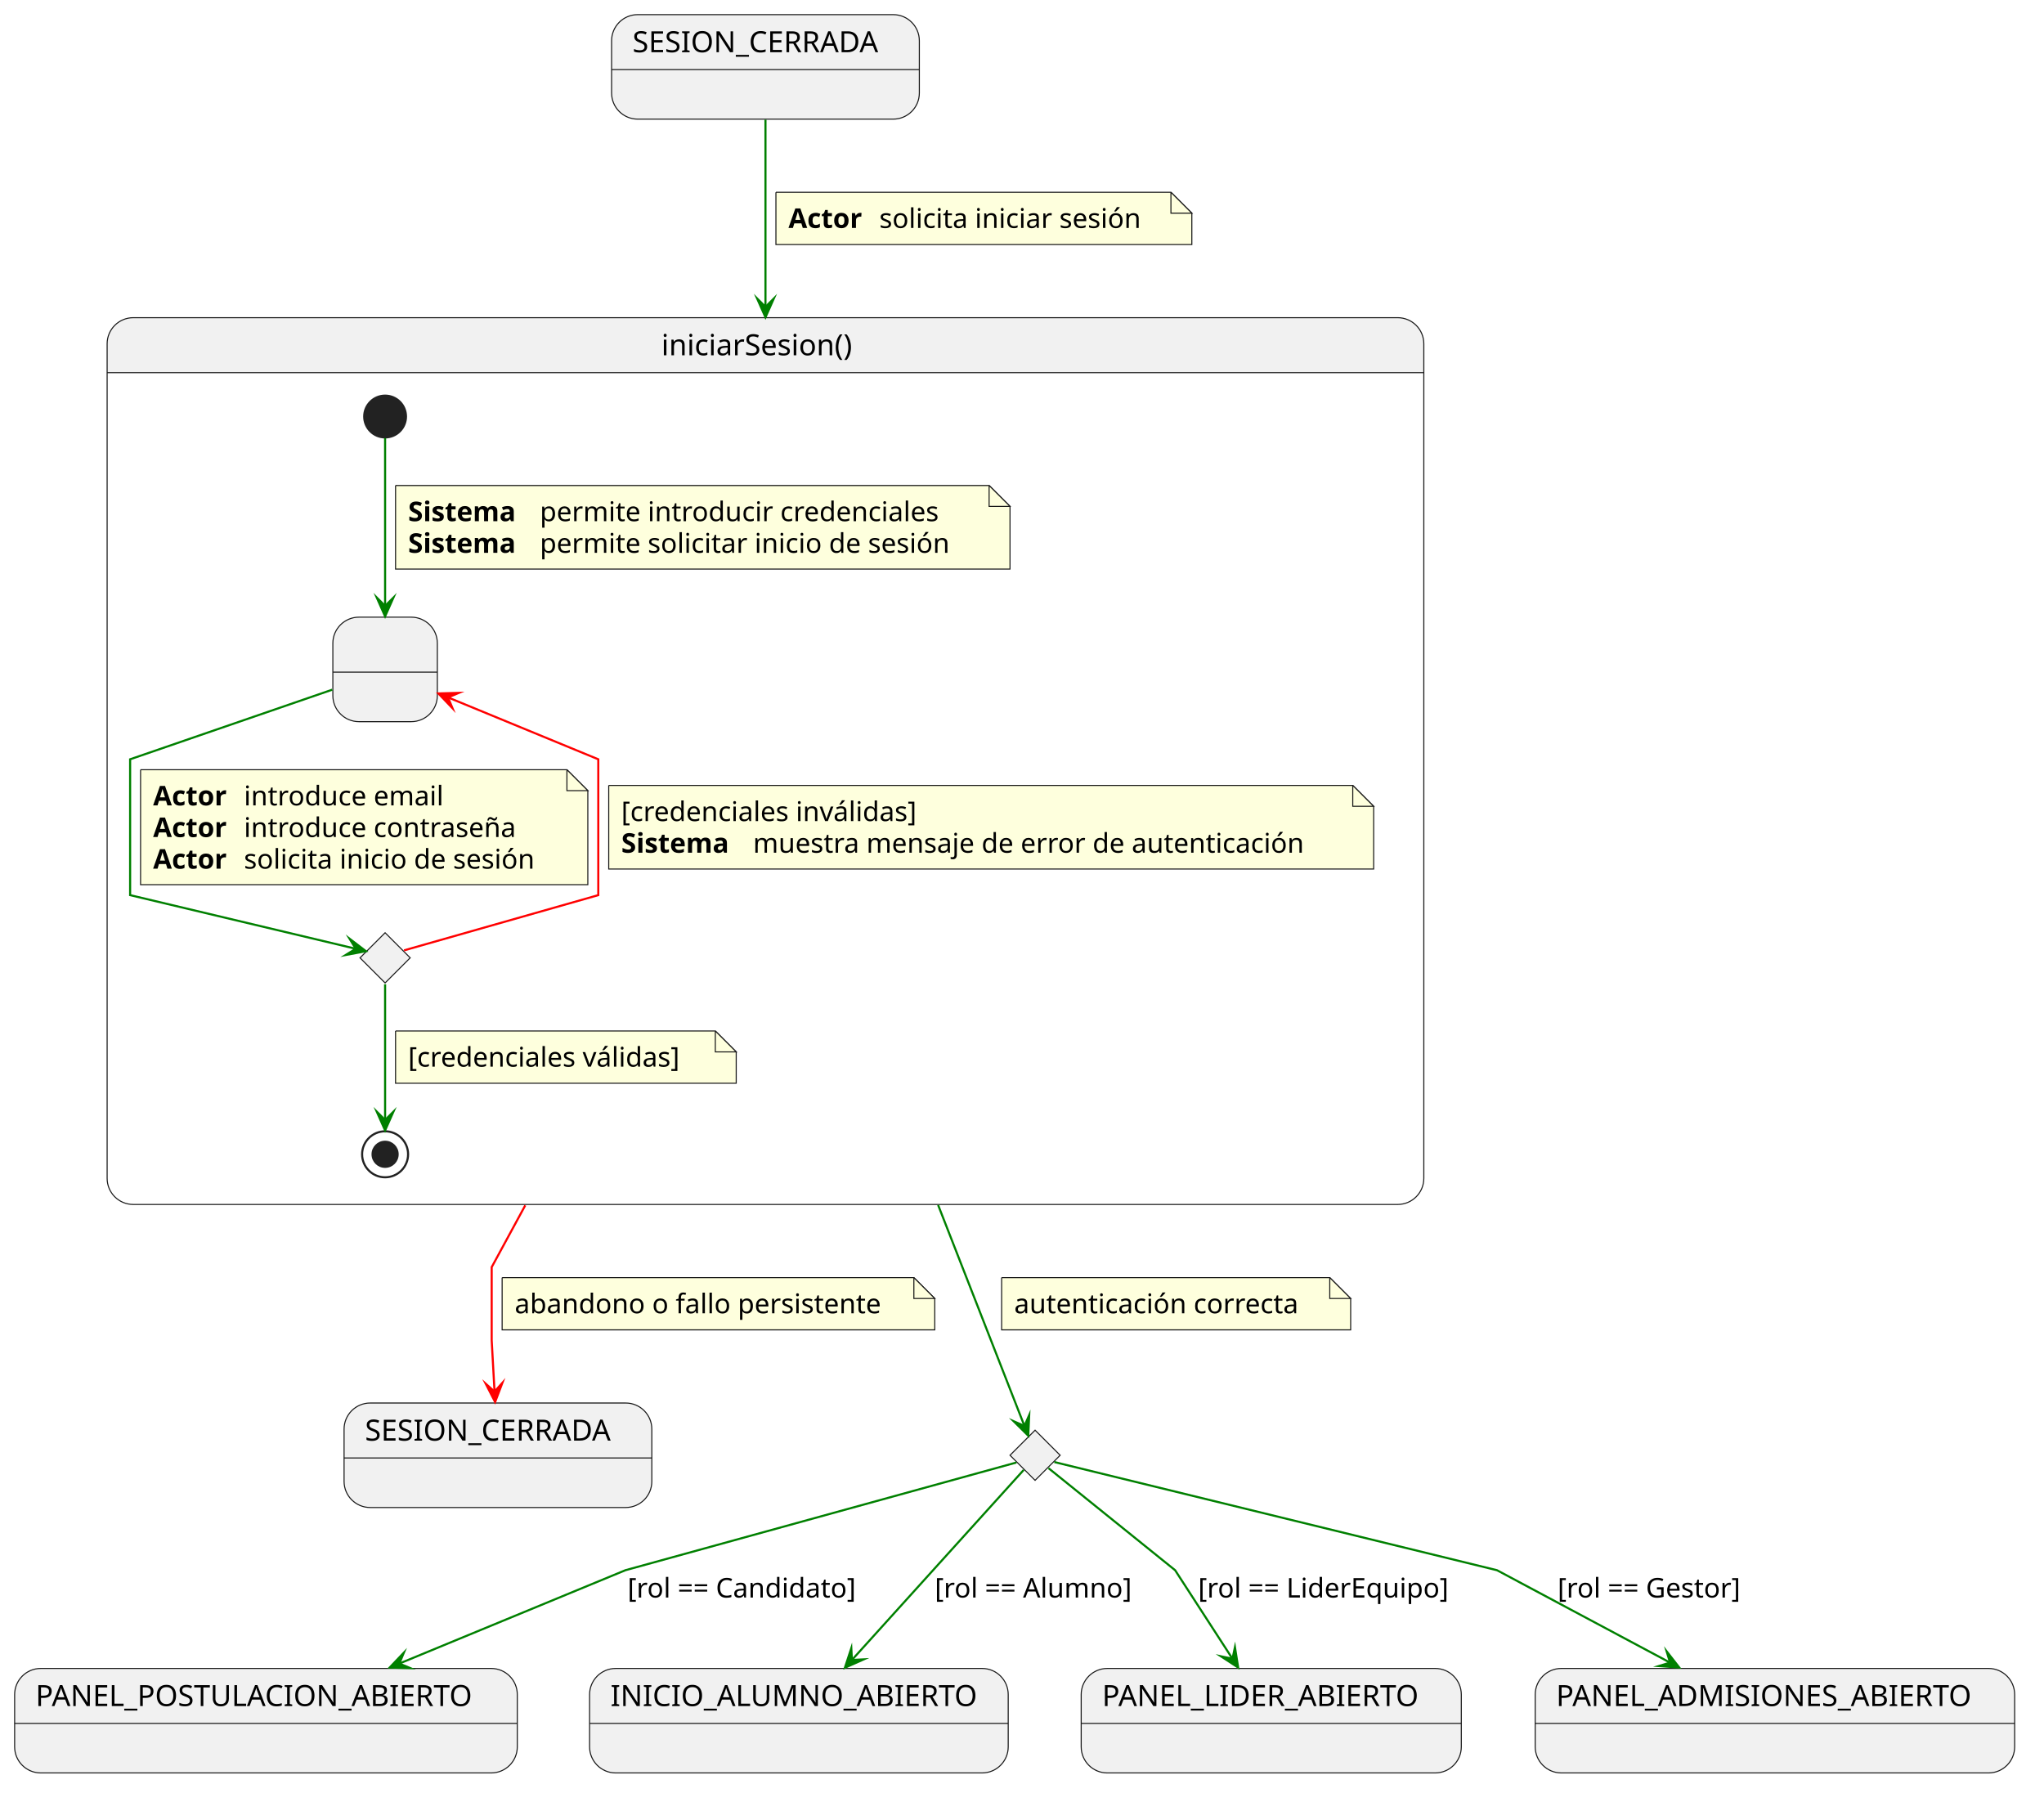
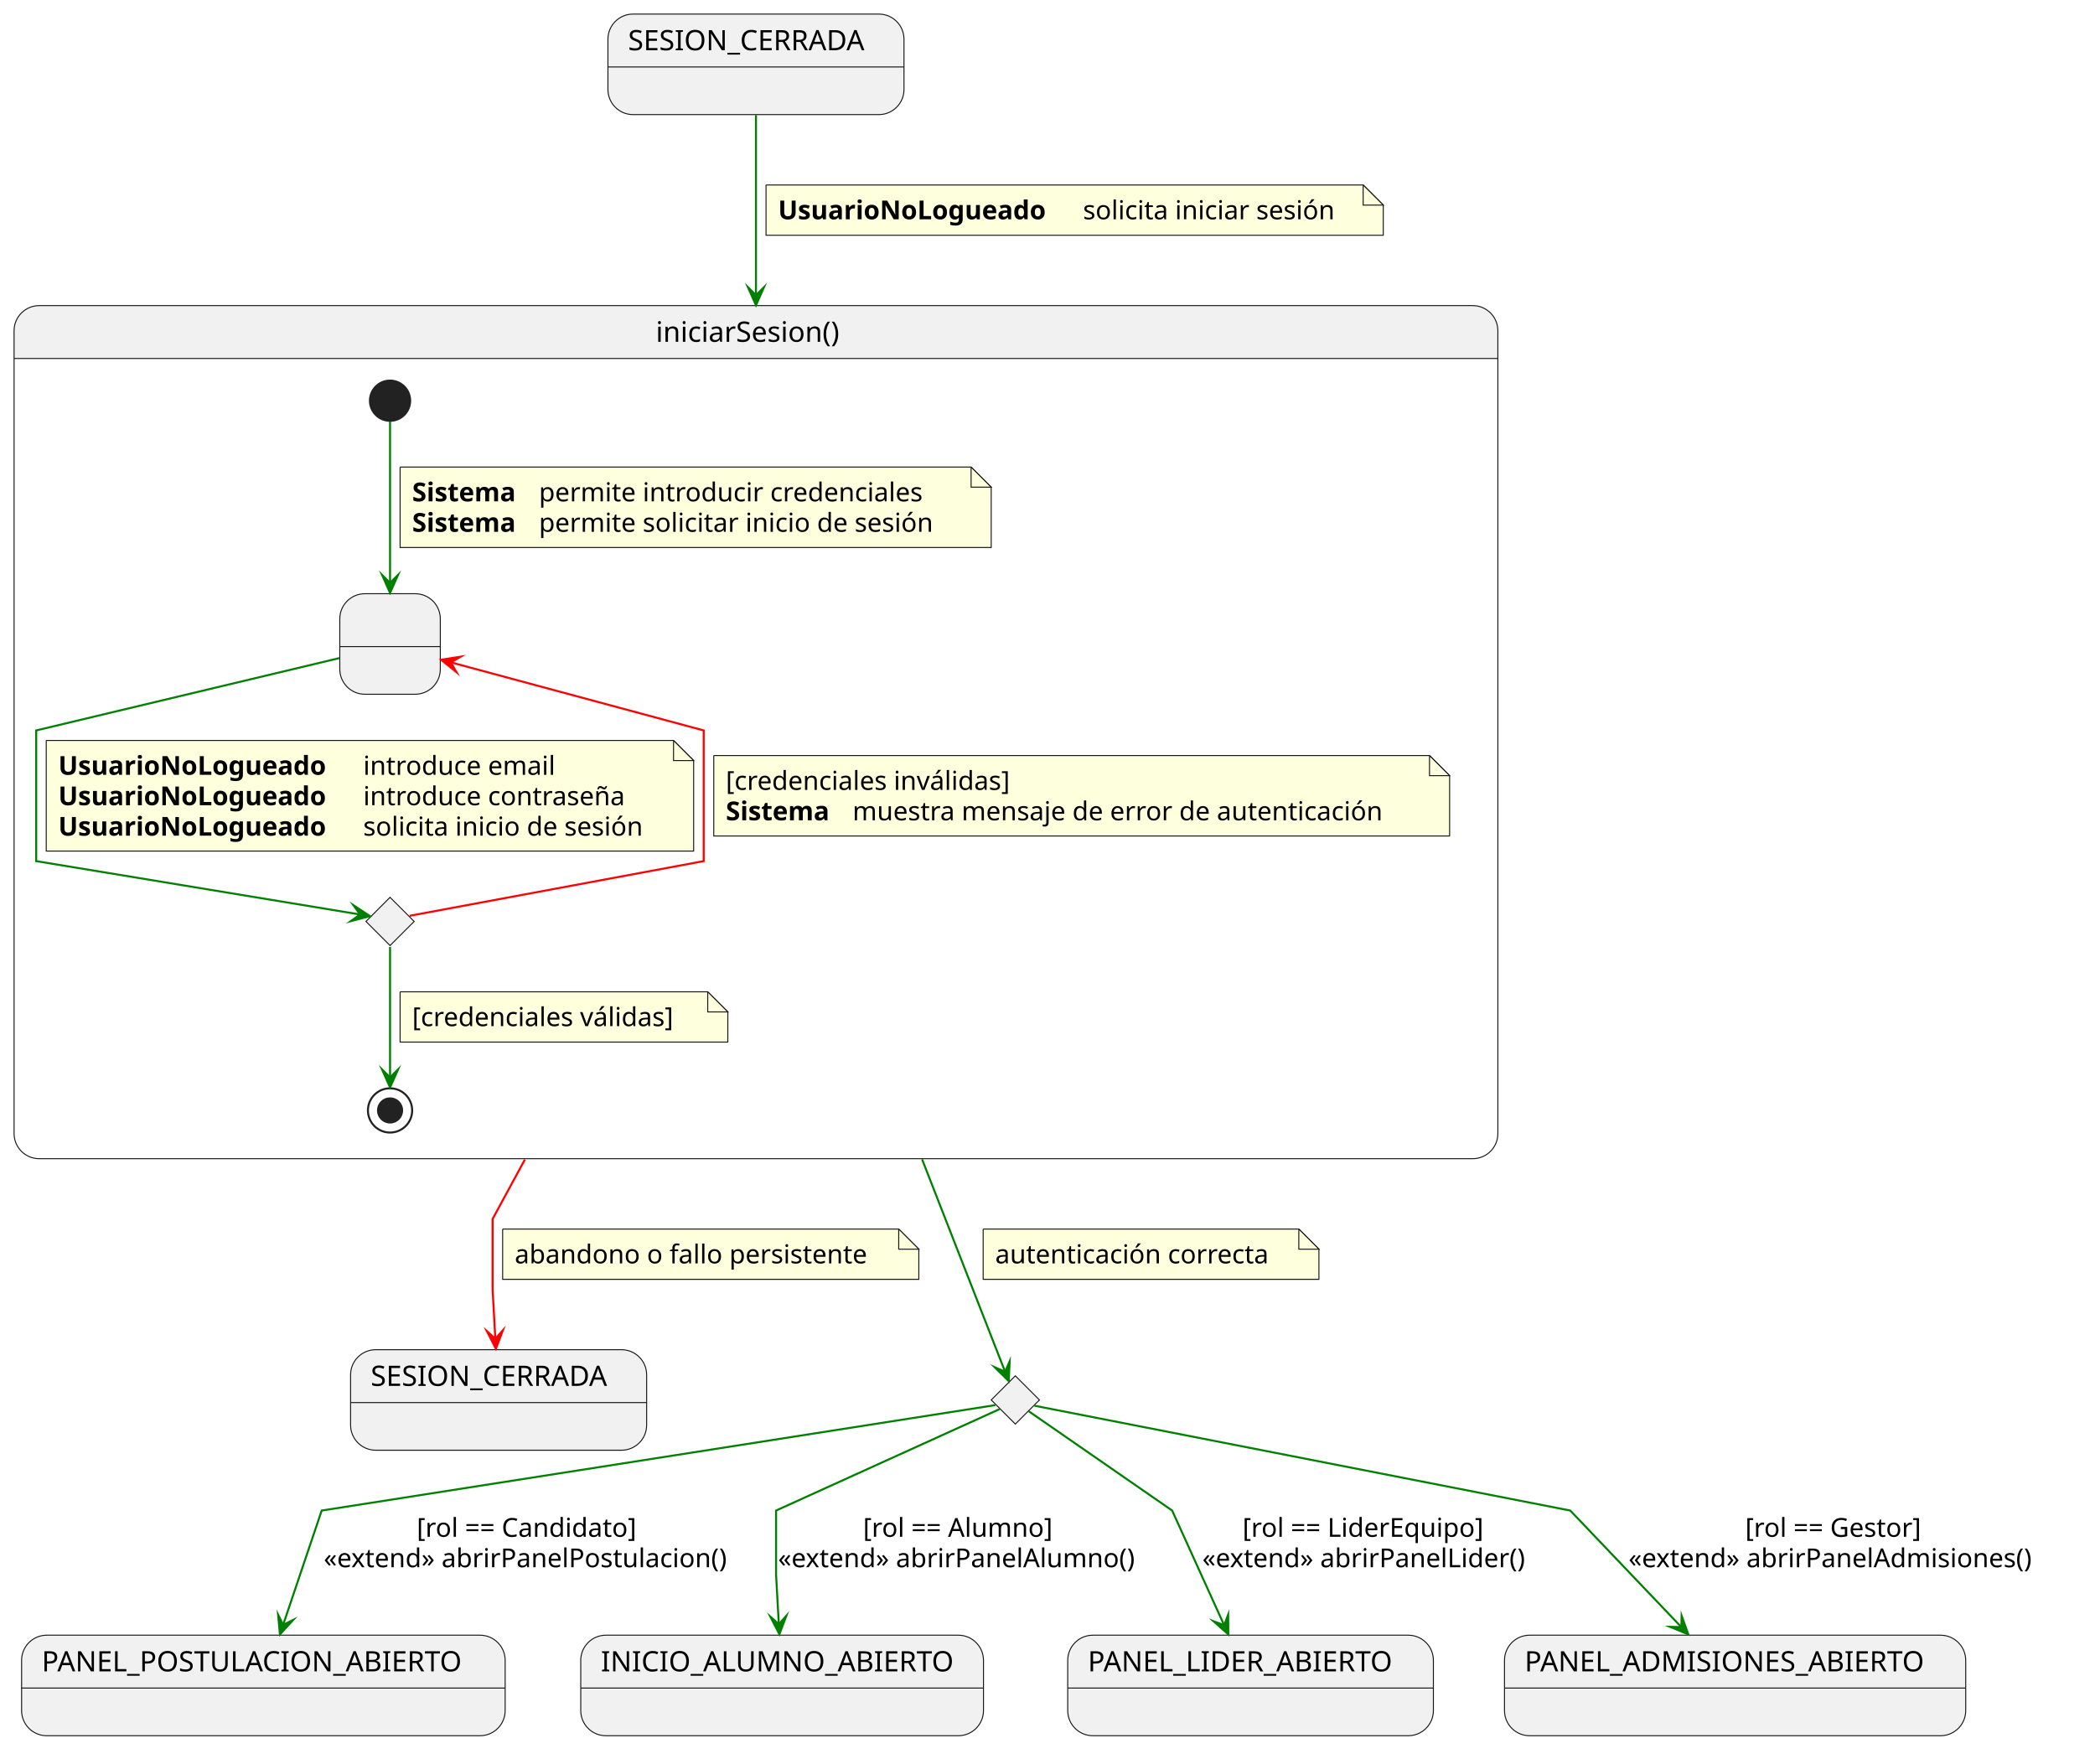
- <svg xmlns="http://www.w3.org/2000/svg" version="1.1" data-diagram-type="STATE" style="width:978px;height:862px;background:#FFFFFF;" width="978px" height="862px" viewBox="0 0 978 862" zoomAndPan="magnify" preserveAspectRatio="none" contentStyleType="text/css">
+ <svg xmlns="http://www.w3.org/2000/svg" version="1.1" data-diagram-type="STATE" style="width:1042px;height:877px;background:#FFFFFF;" width="1042px" height="877px" viewBox="0 0 1042 877" zoomAndPan="magnify" preserveAspectRatio="none" contentStyleType="text/css">
  <defs />
  <g font-family="sans-serif" lengthAdjust="spacing">
    <g class="entity" data-qualified-name="SESION_CERRADA" id="ent0001" data-source-line="3">
-       <rect x="292.63" y="7" width="147.251" height="50" fill="#F1F1F1" style="stroke:#181818;stroke-width:0.5;" rx="12.5" ry="12.5" />
-       <line x1="292.63" y1="33.297" x2="439.881" y2="33.297" style="stroke:#181818;stroke-width:0.5;" />
-       <text x="302.63" y="24.995" fill="#000" font-size="14" textLength="127.251">SESION_CERRADA</text>
+       <rect x="302.37" y="7" width="147.251" height="50" fill="#F1F1F1" style="stroke:#181818;stroke-width:0.5;" rx="12.5" ry="12.5" />
+       <line x1="302.37" y1="33.297" x2="449.621" y2="33.297" style="stroke:#181818;stroke-width:0.5;" />
+       <text x="312.37" y="24.995" fill="#000" font-size="14" textLength="127.251">SESION_CERRADA</text>
    </g>
    <g class="entity" data-qualified-name="SESION_CERRADA_SALIDA" id="ent0002" data-source-line="4">
-       <rect x="164.63" y="671.3" width="147.251" height="50" fill="#F1F1F1" style="stroke:#181818;stroke-width:0.5;" rx="12.5" ry="12.5" />
-       <line x1="164.63" y1="697.597" x2="311.881" y2="697.597" style="stroke:#181818;stroke-width:0.5;" />
-       <text x="174.63" y="689.295" fill="#000" font-size="14" textLength="127.251">SESION_CERRADA</text>
+       <rect x="174.37" y="671.3" width="147.251" height="50" fill="#F1F1F1" style="stroke:#181818;stroke-width:0.5;" rx="12.5" ry="12.5" />
+       <line x1="174.37" y1="697.597" x2="321.621" y2="697.597" style="stroke:#181818;stroke-width:0.5;" />
+       <text x="184.37" y="689.295" fill="#000" font-size="14" textLength="127.251">SESION_CERRADA</text>
    </g>
    <g class="entity" data-qualified-name="PANEL_POSTULACION_ABIERTO" id="ent0003" data-source-line="5">
-       <rect x="7" y="798.3" width="240.514" height="50" fill="#F1F1F1" style="stroke:#181818;stroke-width:0.5;" rx="12.5" ry="12.5" />
-       <line x1="7" y1="824.597" x2="247.514" y2="824.597" style="stroke:#181818;stroke-width:0.5;" />
-       <text x="17" y="816.295" fill="#000" font-size="14" textLength="220.514">PANEL_POSTULACION_ABIERTO</text>
+       <rect x="10.74" y="813.3" width="240.514" height="50" fill="#F1F1F1" style="stroke:#181818;stroke-width:0.5;" rx="12.5" ry="12.5" />
+       <line x1="10.74" y1="839.597" x2="251.254" y2="839.597" style="stroke:#181818;stroke-width:0.5;" />
+       <text x="20.74" y="831.295" fill="#000" font-size="14" textLength="220.514">PANEL_POSTULACION_ABIERTO</text>
    </g>
    <g class="entity" data-qualified-name="INICIO_ALUMNO_ABIERTO" id="ent0004" data-source-line="6">
-       <rect x="282.1" y="798.3" width="200.305" height="50" fill="#F1F1F1" style="stroke:#181818;stroke-width:0.5;" rx="12.5" ry="12.5" />
-       <line x1="282.1" y1="824.597" x2="482.405" y2="824.597" style="stroke:#181818;stroke-width:0.5;" />
-       <text x="292.1" y="816.295" fill="#000" font-size="14" textLength="180.305">INICIO_ALUMNO_ABIERTO</text>
+       <rect x="288.85" y="813.3" width="200.305" height="50" fill="#F1F1F1" style="stroke:#181818;stroke-width:0.5;" rx="12.5" ry="12.5" />
+       <line x1="288.85" y1="839.597" x2="489.155" y2="839.597" style="stroke:#181818;stroke-width:0.5;" />
+       <text x="298.85" y="831.295" fill="#000" font-size="14" textLength="180.305">INICIO_ALUMNO_ABIERTO</text>
    </g>
    <g class="entity" data-qualified-name="PANEL_LIDER_ABIERTO" id="ent0005" data-source-line="7">
-       <rect x="517.32" y="798.3" width="181.875" height="50" fill="#F1F1F1" style="stroke:#181818;stroke-width:0.5;" rx="12.5" ry="12.5" />
-       <line x1="517.32" y1="824.597" x2="699.195" y2="824.597" style="stroke:#181818;stroke-width:0.5;" />
-       <text x="527.32" y="816.295" fill="#000" font-size="14" textLength="161.875">PANEL_LIDER_ABIERTO</text>
+       <rect x="531.06" y="813.3" width="181.875" height="50" fill="#F1F1F1" style="stroke:#181818;stroke-width:0.5;" rx="12.5" ry="12.5" />
+       <line x1="531.06" y1="839.597" x2="712.935" y2="839.597" style="stroke:#181818;stroke-width:0.5;" />
+       <text x="541.06" y="831.295" fill="#000" font-size="14" textLength="161.875">PANEL_LIDER_ABIERTO</text>
    </g>
    <g class="entity" data-qualified-name="PANEL_ADMISIONES_ABIERTO" id="ent0006" data-source-line="8">
-       <rect x="734.56" y="798.3" width="229.398" height="50" fill="#F1F1F1" style="stroke:#181818;stroke-width:0.5;" rx="12.5" ry="12.5" />
-       <line x1="734.56" y1="824.597" x2="963.958" y2="824.597" style="stroke:#181818;stroke-width:0.5;" />
-       <text x="744.56" y="816.295" fill="#000" font-size="14" textLength="209.398">PANEL_ADMISIONES_ABIERTO</text>
+       <rect x="748.3" y="813.3" width="229.398" height="50" fill="#F1F1F1" style="stroke:#181818;stroke-width:0.5;" rx="12.5" ry="12.5" />
+       <line x1="748.3" y1="839.597" x2="977.698" y2="839.597" style="stroke:#181818;stroke-width:0.5;" />
+       <text x="758.3" y="831.295" fill="#000" font-size="14" textLength="209.398">PANEL_ADMISIONES_ABIERTO</text>
    </g>
    <g class="entity" data-qualified-name="iniciarSesion" id="ent0007" data-source-line="15">
-       <path d="M63.76,152 L668.76,152 A12.5,12.5 0 0 1 681.26,164.5 L681.26,178.297 L51.26,178.297 L51.26,164.5 A12.5,12.5 0 0 1 63.76,152" fill="#F1F1F1" />
-       <rect x="51.26" y="152" width="630" height="424.297" fill="none" style="stroke:#181818;stroke-width:0.5;" rx="12.5" ry="12.5" />
-       <line x1="51.26" y1="178.297" x2="681.26" y2="178.297" style="stroke:#181818;stroke-width:0.5;" />
-       <text x="316.45" y="169.995" fill="#000" font-size="14" textLength="99.62">iniciarSesion()</text>
+       <path d="M19.5,152 L732.5,152 A12.5,12.5 0 0 1 745,164.5 L745,178.297 L7,178.297 L7,164.5 A12.5,12.5 0 0 1 19.5,152" fill="#F1F1F1" />
+       <rect x="7" y="152" width="738" height="424.297" fill="none" style="stroke:#181818;stroke-width:0.5;" rx="12.5" ry="12.5" />
+       <line x1="7" y1="178.297" x2="745" y2="178.297" style="stroke:#181818;stroke-width:0.5;" />
+       <text x="326.19" y="169.995" fill="#000" font-size="14" textLength="99.62">iniciarSesion()</text>
      <g class="entity" data-qualified-name="iniciarSesion.SolicitandoCredenciales" id="ent0008" data-source-line="17">
-         <rect x="159.26" y="295.297" width="50" height="50" fill="#F1F1F1" style="stroke:#181818;stroke-width:0.5;" rx="12.5" ry="12.5" />
-         <line x1="159.26" y1="321.594" x2="209.26" y2="321.594" style="stroke:#181818;stroke-width:0.5;" />
-         <text x="182.035" y="313.292" fill="#000" font-size="14"> </text>
+         <rect x="169" y="295.297" width="50" height="50" fill="#F1F1F1" style="stroke:#181818;stroke-width:0.5;" rx="12.5" ry="12.5" />
+         <line x1="169" y1="321.594" x2="219" y2="321.594" style="stroke:#181818;stroke-width:0.5;" />
+         <text x="191.775" y="313.292" fill="#000" font-size="14"> </text>
      </g>
      <g class="entity" data-qualified-name="iniciarSesion.c_auth" id="ent0009">
-         <polygon points="184.26,446.297,196.26,458.297,184.26,470.297,172.26,458.297,184.26,446.297" fill="#F1F1F1" style="stroke:#181818;stroke-width:0.5;stroke-linejoin:miter;stroke-miterlimit:10;" />
+         <polygon points="194,446.297,206,458.297,194,470.297,182,458.297,194,446.297" fill="#F1F1F1" style="stroke:#181818;stroke-width:0.5;stroke-linejoin:miter;stroke-miterlimit:10;" />
      </g>
      <g class="start_entity" data-qualified-name="iniciarSesion..start.iniciarSesion" id="ent0012" data-source-line="20">
-         <ellipse cx="184.26" cy="199.297" rx="10" ry="10" fill="#222" style="stroke:#222;stroke-width:1;" />
+         <ellipse cx="194" cy="199.297" rx="10" ry="10" fill="#222" style="stroke:#222;stroke-width:1;" />
      </g>
      <g class="end_entity" data-qualified-name="iniciarSesion..end.iniciarSesion" id="ent0015" data-source-line="33">
-         <ellipse cx="184.26" cy="552.297" rx="11" ry="11" fill="none" style="stroke:#222;stroke-width:1;" />
-         <ellipse cx="184.26" cy="552.297" rx="6" ry="6" fill="#222" style="stroke:#222;stroke-width:1;" />
+         <ellipse cx="194" cy="552.297" rx="11" ry="11" fill="none" style="stroke:#222;stroke-width:1;" />
+         <ellipse cx="194" cy="552.297" rx="6" ry="6" fill="#222" style="stroke:#222;stroke-width:1;" />
      </g>
      <g class="link" data-entity-1="ent0012" data-entity-2="ent0008" id="lnk13" data-source-line="20" data-link-type="dependency">
-         <path d="M184.26,209.637 C184.26,227.827 184.26,263.537 184.26,289.907" style="stroke:#008000;stroke-width:1;" fill="none" id="*start*iniciarSesion-to-SolicitandoCredenciales" />
-         <polygon points="184.26,294.907,188.26,285.907,184.26,289.907,180.26,285.907,184.26,294.907" fill="#008000" style="stroke:#008000;stroke-width:1;stroke-linejoin:miter;stroke-miterlimit:10;" />
-         <path d="M189.26,232.297 L189.26,272.297 L483.26,272.297 L483.26,242.297 L473.26,232.297 L189.26,232.297" style="stroke:#181818;stroke-width:0.5;" fill="#FEFFDD" />
-         <path d="M473.26,232.297 L473.26,242.297 L483.26,242.297 L473.26,232.297" style="stroke:#181818;stroke-width:0.5;" fill="#FEFFDD" />
-         <text x="195.26" y="249.364" fill="#000" font-size="13" textLength="58.906" font-weight="700">Sistema</text>
-         <text x="258.299" y="249.364" fill="#000" font-size="13" textLength="204.16">permite introducir credenciales</text>
-         <text x="195.26" y="264.497" fill="#000" font-size="13" textLength="58.906" font-weight="700">Sistema</text>
-         <text x="258.299" y="264.497" fill="#000" font-size="13" textLength="210.387">permite solicitar inicio de sesión</text>
+         <path d="M194,209.637 C194,227.827 194,263.537 194,289.907" style="stroke:#008000;stroke-width:1;" fill="none" id="*start*iniciarSesion-to-SolicitandoCredenciales" />
+         <polygon points="194,294.907,198,285.907,194,289.907,190,285.907,194,294.907" fill="#008000" style="stroke:#008000;stroke-width:1;stroke-linejoin:miter;stroke-miterlimit:10;" />
+         <path d="M199,232.297 L199,272.297 L493,272.297 L493,242.297 L483,232.297 L199,232.297" style="stroke:#181818;stroke-width:0.5;" fill="#FEFFDD" />
+         <path d="M483,232.297 L483,242.297 L493,242.297 L483,232.297" style="stroke:#181818;stroke-width:0.5;" fill="#FEFFDD" />
+         <text x="205" y="249.364" fill="#000" font-size="13" textLength="58.906" font-weight="700">Sistema</text>
+         <text x="268.039" y="249.364" fill="#000" font-size="13" textLength="204.16">permite introducir credenciales</text>
+         <text x="205" y="264.497" fill="#000" font-size="13" textLength="58.906" font-weight="700">Sistema</text>
+         <text x="268.039" y="264.497" fill="#000" font-size="13" textLength="210.387">permite solicitar inicio de sesión</text>
      </g>
      <g class="link" data-entity-1="ent0008" data-entity-2="ent0009" id="lnk14" data-source-line="26" data-link-type="dependency">
-         <path d="M158.98,329.997 C123.25,342.297 62.26,363.297 62.26,363.297 C62.26,363.297 62.26,428.297 62.26,428.297 C62.26,428.297 141.855,447.221 170.225,453.961" style="stroke:#008000;stroke-width:1;" fill="none" id="SolicitandoCredenciales-to-c_auth" />
-         <polygon points="175.09,455.117,167.258,449.145,170.225,453.961,165.409,456.928,175.09,455.117" fill="#008000" style="stroke:#008000;stroke-width:1;stroke-linejoin:miter;stroke-miterlimit:10;" />
-         <path d="M67.26,368.297 L67.26,423.297 L281.26,423.297 L281.26,378.297 L271.26,368.297 L67.26,368.297" style="stroke:#181818;stroke-width:0.5;" fill="#FEFFDD" />
-         <path d="M271.26,368.297 L271.26,378.297 L281.26,378.297 L271.26,368.297" style="stroke:#181818;stroke-width:0.5;" fill="#FEFFDD" />
-         <text x="73.26" y="385.364" fill="#000" font-size="13" textLength="39.324" font-weight="700">Actor</text>
-         <text x="116.716" y="385.364" fill="#000" font-size="13" textLength="101.867">introduce email</text>
-         <text x="73.26" y="400.497" fill="#000" font-size="13" textLength="39.324" font-weight="700">Actor</text>
-         <text x="116.716" y="400.497" fill="#000" font-size="13" textLength="138.741">introduce contraseña</text>
-         <text x="73.26" y="415.629" fill="#000" font-size="13" textLength="39.324" font-weight="700">Actor</text>
-         <text x="116.716" y="415.629" fill="#000" font-size="13" textLength="149.944">solicita inicio de sesión</text>
+         <path d="M168.78,327.317 C120.12,338.927 18,363.297 18,363.297 C18,363.297 18,428.297 18,428.297 C18,428.297 141.867,448.703 179.097,454.843" style="stroke:#008000;stroke-width:1;" fill="none" id="SolicitandoCredenciales-to-c_auth" />
+         <polygon points="184.03,455.657,175.801,450.246,179.097,454.843,174.499,458.139,184.03,455.657" fill="#008000" style="stroke:#008000;stroke-width:1;stroke-linejoin:miter;stroke-miterlimit:10;" />
+         <path d="M23,368.297 L23,423.297 L345,423.297 L345,378.297 L335,368.297 L23,368.297" style="stroke:#181818;stroke-width:0.5;" fill="#FEFFDD" />
+         <path d="M335,368.297 L335,378.297 L345,378.297 L335,368.297" style="stroke:#181818;stroke-width:0.5;" fill="#FEFFDD" />
+         <text x="29" y="385.364" fill="#000" font-size="13" textLength="147.532" font-weight="700">UsuarioNoLogueado</text>
+         <text x="180.665" y="385.364" fill="#000" font-size="13" textLength="101.867">introduce email</text>
+         <text x="29" y="400.497" fill="#000" font-size="13" textLength="147.532" font-weight="700">UsuarioNoLogueado</text>
+         <text x="180.665" y="400.497" fill="#000" font-size="13" textLength="138.741">introduce contraseña</text>
+         <text x="29" y="415.629" fill="#000" font-size="13" textLength="147.532" font-weight="700">UsuarioNoLogueado</text>
+         <text x="180.665" y="415.629" fill="#000" font-size="13" textLength="149.944">solicita inicio de sesión</text>
      </g>
      <g class="link" data-entity-1="ent0009" data-entity-2="ent0015" id="lnk16" data-source-line="33" data-link-type="dependency">
-         <path d="M184.26,470.947 C184.26,489.037 184.26,518.567 184.26,535.877" style="stroke:#008000;stroke-width:1;" fill="none" id="c_auth-to-*end*iniciarSesion" />
-         <polygon points="184.26,540.877,188.26,531.877,184.26,535.877,180.26,531.877,184.26,540.877" fill="#008000" style="stroke:#008000;stroke-width:1;stroke-linejoin:miter;stroke-miterlimit:10;" />
-         <path d="M189.26,493.297 L189.26,518.297 L352.26,518.297 L352.26,503.297 L342.26,493.297 L189.26,493.297" style="stroke:#181818;stroke-width:0.5;" fill="#FEFFDD" />
-         <path d="M342.26,493.297 L342.26,503.297 L352.26,503.297 L342.26,493.297" style="stroke:#181818;stroke-width:0.5;" fill="#FEFFDD" />
-         <text x="195.26" y="510.364" fill="#000" font-size="13" textLength="142.238">[credenciales válidas]</text>
+         <path d="M194,470.947 C194,489.037 194,518.567 194,535.877" style="stroke:#008000;stroke-width:1;" fill="none" id="c_auth-to-*end*iniciarSesion" />
+         <polygon points="194,540.877,198,531.877,194,535.877,190,531.877,194,540.877" fill="#008000" style="stroke:#008000;stroke-width:1;stroke-linejoin:miter;stroke-miterlimit:10;" />
+         <path d="M199,493.297 L199,518.297 L362,518.297 L362,503.297 L352,493.297 L199,493.297" style="stroke:#181818;stroke-width:0.5;" fill="#FEFFDD" />
+         <path d="M352,493.297 L352,503.297 L362,503.297 L352,493.297" style="stroke:#181818;stroke-width:0.5;" fill="#FEFFDD" />
+         <text x="205" y="510.364" fill="#000" font-size="13" textLength="142.238">[credenciales válidas]</text>
      </g>
      <g class="link" data-entity-1="ent0009" data-entity-2="ent0008" id="lnk17" data-source-line="38" data-link-type="dependency">
-         <path d="M193.31,454.727 C218.28,447.627 286.26,428.297 286.26,428.297 C286.26,428.297 286.26,363.297 286.26,363.297 C286.26,363.297 244.573,346.131 214.363,333.691" style="stroke:#F00;stroke-width:1;" fill="none" id="c_auth-to-SolicitandoCredenciales" />
-         <polygon points="209.74,331.787,216.539,338.912,214.363,333.691,219.585,331.515,209.74,331.787" fill="#F00" style="stroke:#F00;stroke-width:1;stroke-linejoin:miter;stroke-miterlimit:10;" />
-         <path d="M291.26,375.797 L291.26,415.797 L657.26,415.797 L657.26,385.797 L647.26,375.797 L291.26,375.797" style="stroke:#181818;stroke-width:0.5;" fill="#FEFFDD" />
-         <path d="M647.26,375.797 L647.26,385.797 L657.26,385.797 L647.26,375.797" style="stroke:#181818;stroke-width:0.5;" fill="#FEFFDD" />
-         <text x="297.26" y="392.864" fill="#000" font-size="13" textLength="154.089">[credenciales inválidas]</text>
-         <text x="297.26" y="407.997" fill="#000" font-size="13" textLength="58.906" font-weight="700">Sistema</text>
-         <text x="360.299" y="407.997" fill="#000" font-size="13" textLength="282.794">muestra mensaje de error de autenticación</text>
+         <path d="M203.76,455.487 C237.91,449.137 350,428.297 350,428.297 C350,428.297 350,363.297 350,363.297 C350,363.297 268.448,341.336 224.238,329.436" style="stroke:#F00;stroke-width:1;" fill="none" id="c_auth-to-SolicitandoCredenciales" />
+         <polygon points="219.41,328.137,227.061,334.339,224.238,329.436,229.14,326.614,219.41,328.137" fill="#F00" style="stroke:#F00;stroke-width:1;stroke-linejoin:miter;stroke-miterlimit:10;" />
+         <path d="M355,375.797 L355,415.797 L721,415.797 L721,385.797 L711,375.797 L355,375.797" style="stroke:#181818;stroke-width:0.5;" fill="#FEFFDD" />
+         <path d="M711,375.797 L711,385.797 L721,385.797 L711,375.797" style="stroke:#181818;stroke-width:0.5;" fill="#FEFFDD" />
+         <text x="361" y="392.864" fill="#000" font-size="13" textLength="154.089">[credenciales inválidas]</text>
+         <text x="361" y="407.997" fill="#000" font-size="13" textLength="58.906" font-weight="700">Sistema</text>
+         <text x="424.039" y="407.997" fill="#000" font-size="13" textLength="282.794">muestra mensaje de error de autenticación</text>
      </g>
    </g>
    <g class="entity" data-qualified-name="c_rol" id="ent0010">
-       <polygon points="495.26,684.3,507.26,696.3,495.26,708.3,483.26,696.3,495.26,684.3" fill="#F1F1F1" style="stroke:#181818;stroke-width:0.5;stroke-linejoin:miter;stroke-miterlimit:10;" />
+       <polygon points="505,684.3,517,696.3,505,708.3,493,696.3,505,684.3" fill="#F1F1F1" style="stroke:#181818;stroke-width:0.5;stroke-linejoin:miter;stroke-miterlimit:10;" />
    </g>
    <g class="link" data-entity-1="ent0001" data-entity-2="ent0007" id="lnk11" data-source-line="10" data-link-type="dependency">
-       <path d="M366.26,57.28 C366.26,79.17 366.26,108.7 366.26,146.82" style="stroke:#008000;stroke-width:1;" fill="none" id="SESION_CERRADA-to-iniciarSesion" />
-       <polygon points="366.26,151.82,370.26,142.82,366.26,146.82,362.26,142.82,366.26,151.82" fill="#008000" style="stroke:#008000;stroke-width:1;stroke-linejoin:miter;stroke-miterlimit:10;" />
-       <path d="M371.26,92 L371.26,117 L570.26,117 L570.26,102 L560.26,92 L371.26,92" style="stroke:#181818;stroke-width:0.5;" fill="#FEFFDD" />
-       <path d="M560.26,92 L560.26,102 L570.26,102 L560.26,92" style="stroke:#181818;stroke-width:0.5;" fill="#FEFFDD" />
-       <text x="377.26" y="109.067" fill="#000" font-size="13" textLength="39.324" font-weight="700">Actor</text>
-       <text x="420.716" y="109.067" fill="#000" font-size="13" textLength="134.919">solicita iniciar sesión</text>
+       <path d="M376,57.28 C376,79.17 376,108.7 376,146.82" style="stroke:#008000;stroke-width:1;" fill="none" id="SESION_CERRADA-to-iniciarSesion" />
+       <polygon points="376,151.82,380,142.82,376,146.82,372,142.82,376,151.82" fill="#008000" style="stroke:#008000;stroke-width:1;stroke-linejoin:miter;stroke-miterlimit:10;" />
+       <path d="M381,92 L381,117 L688,117 L688,102 L678,92 L381,92" style="stroke:#181818;stroke-width:0.5;" fill="#FEFFDD" />
+       <path d="M678,92 L678,102 L688,102 L678,92" style="stroke:#181818;stroke-width:0.5;" fill="#FEFFDD" />
+       <text x="387" y="109.067" fill="#000" font-size="13" textLength="147.532" font-weight="700">UsuarioNoLogueado</text>
+       <text x="538.665" y="109.067" fill="#000" font-size="13" textLength="134.919">solicita iniciar sesión</text>
    </g>
    <g class="link" data-entity-1="ent0007" data-entity-2="ent0010" id="lnk18" data-source-line="46" data-link-type="dependency">
-       <path d="M448.87,576.58 C468.16,625.96 483.278,664.664 490.168,682.274" style="stroke:#008000;stroke-width:1;" fill="none" id="iniciarSesion-to-c_rol" />
-       <polygon points="491.99,686.93,492.436,677.091,490.168,682.274,484.986,680.006,491.99,686.93" fill="#008000" style="stroke:#008000;stroke-width:1;stroke-linejoin:miter;stroke-miterlimit:10;" />
-       <path d="M479.26,611.3 L479.26,636.3 L646.26,636.3 L646.26,621.3 L636.26,611.3 L479.26,611.3" style="stroke:#181818;stroke-width:0.5;" fill="#FEFFDD" />
-       <path d="M636.26,611.3 L636.26,621.3 L646.26,621.3 L636.26,611.3" style="stroke:#181818;stroke-width:0.5;" fill="#FEFFDD" />
-       <text x="485.26" y="628.367" fill="#000" font-size="13" textLength="146.447">autenticación correcta</text>
+       <path d="M458.61,576.58 C477.91,625.96 493.03,664.663 499.91,682.273" style="stroke:#008000;stroke-width:1;" fill="none" id="iniciarSesion-to-c_rol" />
+       <polygon points="501.73,686.93,502.181,677.091,499.91,682.273,494.729,680.003,501.73,686.93" fill="#008000" style="stroke:#008000;stroke-width:1;stroke-linejoin:miter;stroke-miterlimit:10;" />
+       <path d="M489,611.3 L489,636.3 L656,636.3 L656,621.3 L646,611.3 L489,611.3" style="stroke:#181818;stroke-width:0.5;" fill="#FEFFDD" />
+       <path d="M646,611.3 L646,621.3 L656,621.3 L646,611.3" style="stroke:#181818;stroke-width:0.5;" fill="#FEFFDD" />
+       <text x="495" y="628.367" fill="#000" font-size="13" textLength="146.447">autenticación correcta</text>
    </g>
    <g class="link" data-entity-1="ent0010" data-entity-2="ent0003" id="lnk19" data-source-line="51" data-link-type="dependency">
-       <path d="M486.33,699.76 C447.98,710.32 299.26,751.3 299.26,751.3 C299.26,751.3 240.822,775.422 191.072,795.962" style="stroke:#008000;stroke-width:1;" fill="none" id="c_rol-to-PANEL_POSTULACION_ABIERTO" />
-       <polygon points="186.45,797.87,196.295,798.133,191.072,795.962,193.242,790.738,186.45,797.87" fill="#008000" style="stroke:#008000;stroke-width:1;stroke-linejoin:miter;stroke-miterlimit:10;" />
-       <text x="300.26" y="764.367" fill="#000" font-size="13" textLength="123.519">[rol == Candidato]</text>
+       <path d="M495.05,698.86 C438.48,707.71 160,751.3 160,751.3 C160,751.3 149.408,782.722 140.828,808.152" style="stroke:#008000;stroke-width:1;" fill="none" id="c_rol-to-PANEL_POSTULACION_ABIERTO" />
+       <polygon points="139.23,812.89,145.897,805.641,140.828,808.152,138.317,803.084,139.23,812.89" fill="#008000" style="stroke:#008000;stroke-width:1;stroke-linejoin:miter;stroke-miterlimit:10;" />
+       <text x="207.274" y="764.367" fill="#000" font-size="13" textLength="123.519">[rol == Candidato]</text>
+       <text x="161" y="779.5" fill="#000" font-size="13" textLength="216.068">«extend» abrirPanelPostulacion()</text>
    </g>
    <g class="link" data-entity-1="ent0010" data-entity-2="ent0004" id="lnk20" data-source-line="52" data-link-type="dependency">
-       <path d="M489.81,703.33 C474.6,720.15 434.403,764.611 407.613,794.251" style="stroke:#008000;stroke-width:1;" fill="none" id="c_rol-to-INICIO_ALUMNO_ABIERTO" />
-       <polygon points="404.26,797.96,413.262,793.965,407.613,794.251,407.327,788.601,404.26,797.96" fill="#008000" style="stroke:#008000;stroke-width:1;stroke-linejoin:miter;stroke-miterlimit:10;" />
-       <text x="447.26" y="764.367" fill="#000" font-size="13" textLength="106.704">[rol == Alumno]</text>
+       <path d="M497.19,700.84 C470.72,712.86 386,751.3 386,751.3 C386,751.3 386,783.3 386,783.3 C386,783.3 386.574,793.548 387.364,807.838" style="stroke:#008000;stroke-width:1;" fill="none" id="c_rol-to-INICIO_ALUMNO_ABIERTO" />
+       <polygon points="387.64,812.83,391.137,803.623,387.364,807.838,383.149,804.065,387.64,812.83" fill="#008000" style="stroke:#008000;stroke-width:1;stroke-linejoin:miter;stroke-miterlimit:10;" />
+       <text x="429.266" y="764.367" fill="#000" font-size="13" textLength="106.704">[rol == Alumno]</text>
+       <text x="387" y="779.5" fill="#000" font-size="13" textLength="191.236">«extend» abrirPanelAlumno()</text>
    </g>
    <g class="link" data-entity-1="ent0010" data-entity-2="ent0005" id="lnk21" data-source-line="53" data-link-type="dependency">
-       <path d="M501.68,702.48 C518.45,715.99 562.26,751.3 562.26,751.3 C562.26,751.3 576.401,773.134 589.711,793.674" style="stroke:#008000;stroke-width:1;" fill="none" id="c_rol-to-PANEL_LIDER_ABIERTO" />
-       <polygon points="592.43,797.87,590.893,788.142,589.711,793.674,584.179,792.492,592.43,797.87" fill="#008000" style="stroke:#008000;stroke-width:1;stroke-linejoin:miter;stroke-miterlimit:10;" />
-       <text x="573.26" y="764.367" fill="#000" font-size="13" textLength="134.075">[rol == LiderEquipo]</text>
+       <path d="M511.65,701.9 C530.51,714.96 583,751.3 583,751.3 C583,751.3 597.335,782.906 608.865,808.336" style="stroke:#008000;stroke-width:1;" fill="none" id="c_rol-to-PANEL_LIDER_ABIERTO" />
+       <polygon points="610.93,812.89,610.857,803.041,608.865,808.336,603.571,806.345,610.93,812.89" fill="#008000" style="stroke:#008000;stroke-width:1;stroke-linejoin:miter;stroke-miterlimit:10;" />
+       <text x="618.005" y="764.367" fill="#000" font-size="13" textLength="134.075">[rol == LiderEquipo]</text>
+       <text x="598" y="779.5" fill="#000" font-size="13" textLength="174.084">«extend» abrirPanelLider()</text>
    </g>
    <g class="link" data-entity-1="ent0010" data-entity-2="ent0006" id="lnk22" data-source-line="54" data-link-type="dependency">
-       <path d="M504.47,699.55 C546.3,709.77 716.26,751.3 716.26,751.3 C716.26,751.3 760.599,774.976 799.079,795.516" style="stroke:#008000;stroke-width:1;" fill="none" id="c_rol-to-PANEL_ADMISIONES_ABIERTO" />
-       <polygon points="803.49,797.87,797.434,790.103,799.079,795.516,793.667,797.161,803.49,797.87" fill="#008000" style="stroke:#008000;stroke-width:1;stroke-linejoin:miter;stroke-miterlimit:10;" />
-       <text x="745.26" y="764.367" fill="#000" font-size="13" textLength="100.344">[rol == Gestor]</text>
+       <path d="M514.5,699.16 C563.03,708.65 781,751.3 781,751.3 C781,751.3 812.03,783.841 836.27,809.271" style="stroke:#008000;stroke-width:1;" fill="none" id="c_rol-to-PANEL_ADMISIONES_ABIERTO" />
+       <polygon points="839.72,812.89,836.406,803.616,836.27,809.271,830.615,809.135,839.72,812.89" fill="#008000" style="stroke:#008000;stroke-width:1;stroke-linejoin:miter;stroke-miterlimit:10;" />
+       <text x="868.03" y="764.367" fill="#000" font-size="13" textLength="100.344">[rol == Gestor]</text>
+       <text x="810" y="779.5" fill="#000" font-size="13" textLength="216.404">«extend» abrirPanelAdmisiones()</text>
    </g>
    <g class="link" data-entity-1="ent0007" data-entity-2="ent0002" id="lnk23" data-source-line="56" data-link-type="dependency">
-       <path d="M251.32,576.73 C241.53,594.76 235.26,606.3 235.26,606.3 C235.26,606.3 235.26,641.3 235.26,641.3 C235.26,641.3 235.821,651.548 236.621,665.838" style="stroke:#F00;stroke-width:1;" fill="none" id="iniciarSesion-to-SESION_CERRADA_SALIDA" />
-       <polygon points="236.9,670.83,240.391,661.62,236.621,665.838,232.403,662.068,236.9,670.83" fill="#F00" style="stroke:#F00;stroke-width:1;stroke-linejoin:miter;stroke-miterlimit:10;" />
-       <path d="M240.26,611.3 L240.26,636.3 L447.26,636.3 L447.26,621.3 L437.26,611.3 L240.26,611.3" style="stroke:#181818;stroke-width:0.5;" fill="#FEFFDD" />
-       <path d="M437.26,611.3 L437.26,621.3 L447.26,621.3 L437.26,611.3" style="stroke:#181818;stroke-width:0.5;" fill="#FEFFDD" />
-       <text x="246.26" y="628.367" fill="#000" font-size="13" textLength="186.075">abandono o fallo persistente</text>
+       <path d="M261.06,576.73 C251.27,594.76 245,606.3 245,606.3 C245,606.3 245,641.3 245,641.3 C245,641.3 245.574,651.548 246.364,665.838" style="stroke:#F00;stroke-width:1;" fill="none" id="iniciarSesion-to-SESION_CERRADA_SALIDA" />
+       <polygon points="246.64,670.83,250.137,661.623,246.364,665.838,242.149,662.065,246.64,670.83" fill="#F00" style="stroke:#F00;stroke-width:1;stroke-linejoin:miter;stroke-miterlimit:10;" />
+       <path d="M250,611.3 L250,636.3 L457,636.3 L457,621.3 L447,611.3 L250,611.3" style="stroke:#181818;stroke-width:0.5;" fill="#FEFFDD" />
+       <path d="M447,611.3 L447,621.3 L457,621.3 L447,611.3" style="stroke:#181818;stroke-width:0.5;" fill="#FEFFDD" />
+       <text x="256" y="628.367" fill="#000" font-size="13" textLength="186.075">abandono o fallo persistente</text>
    </g>
  </g>
</svg>
